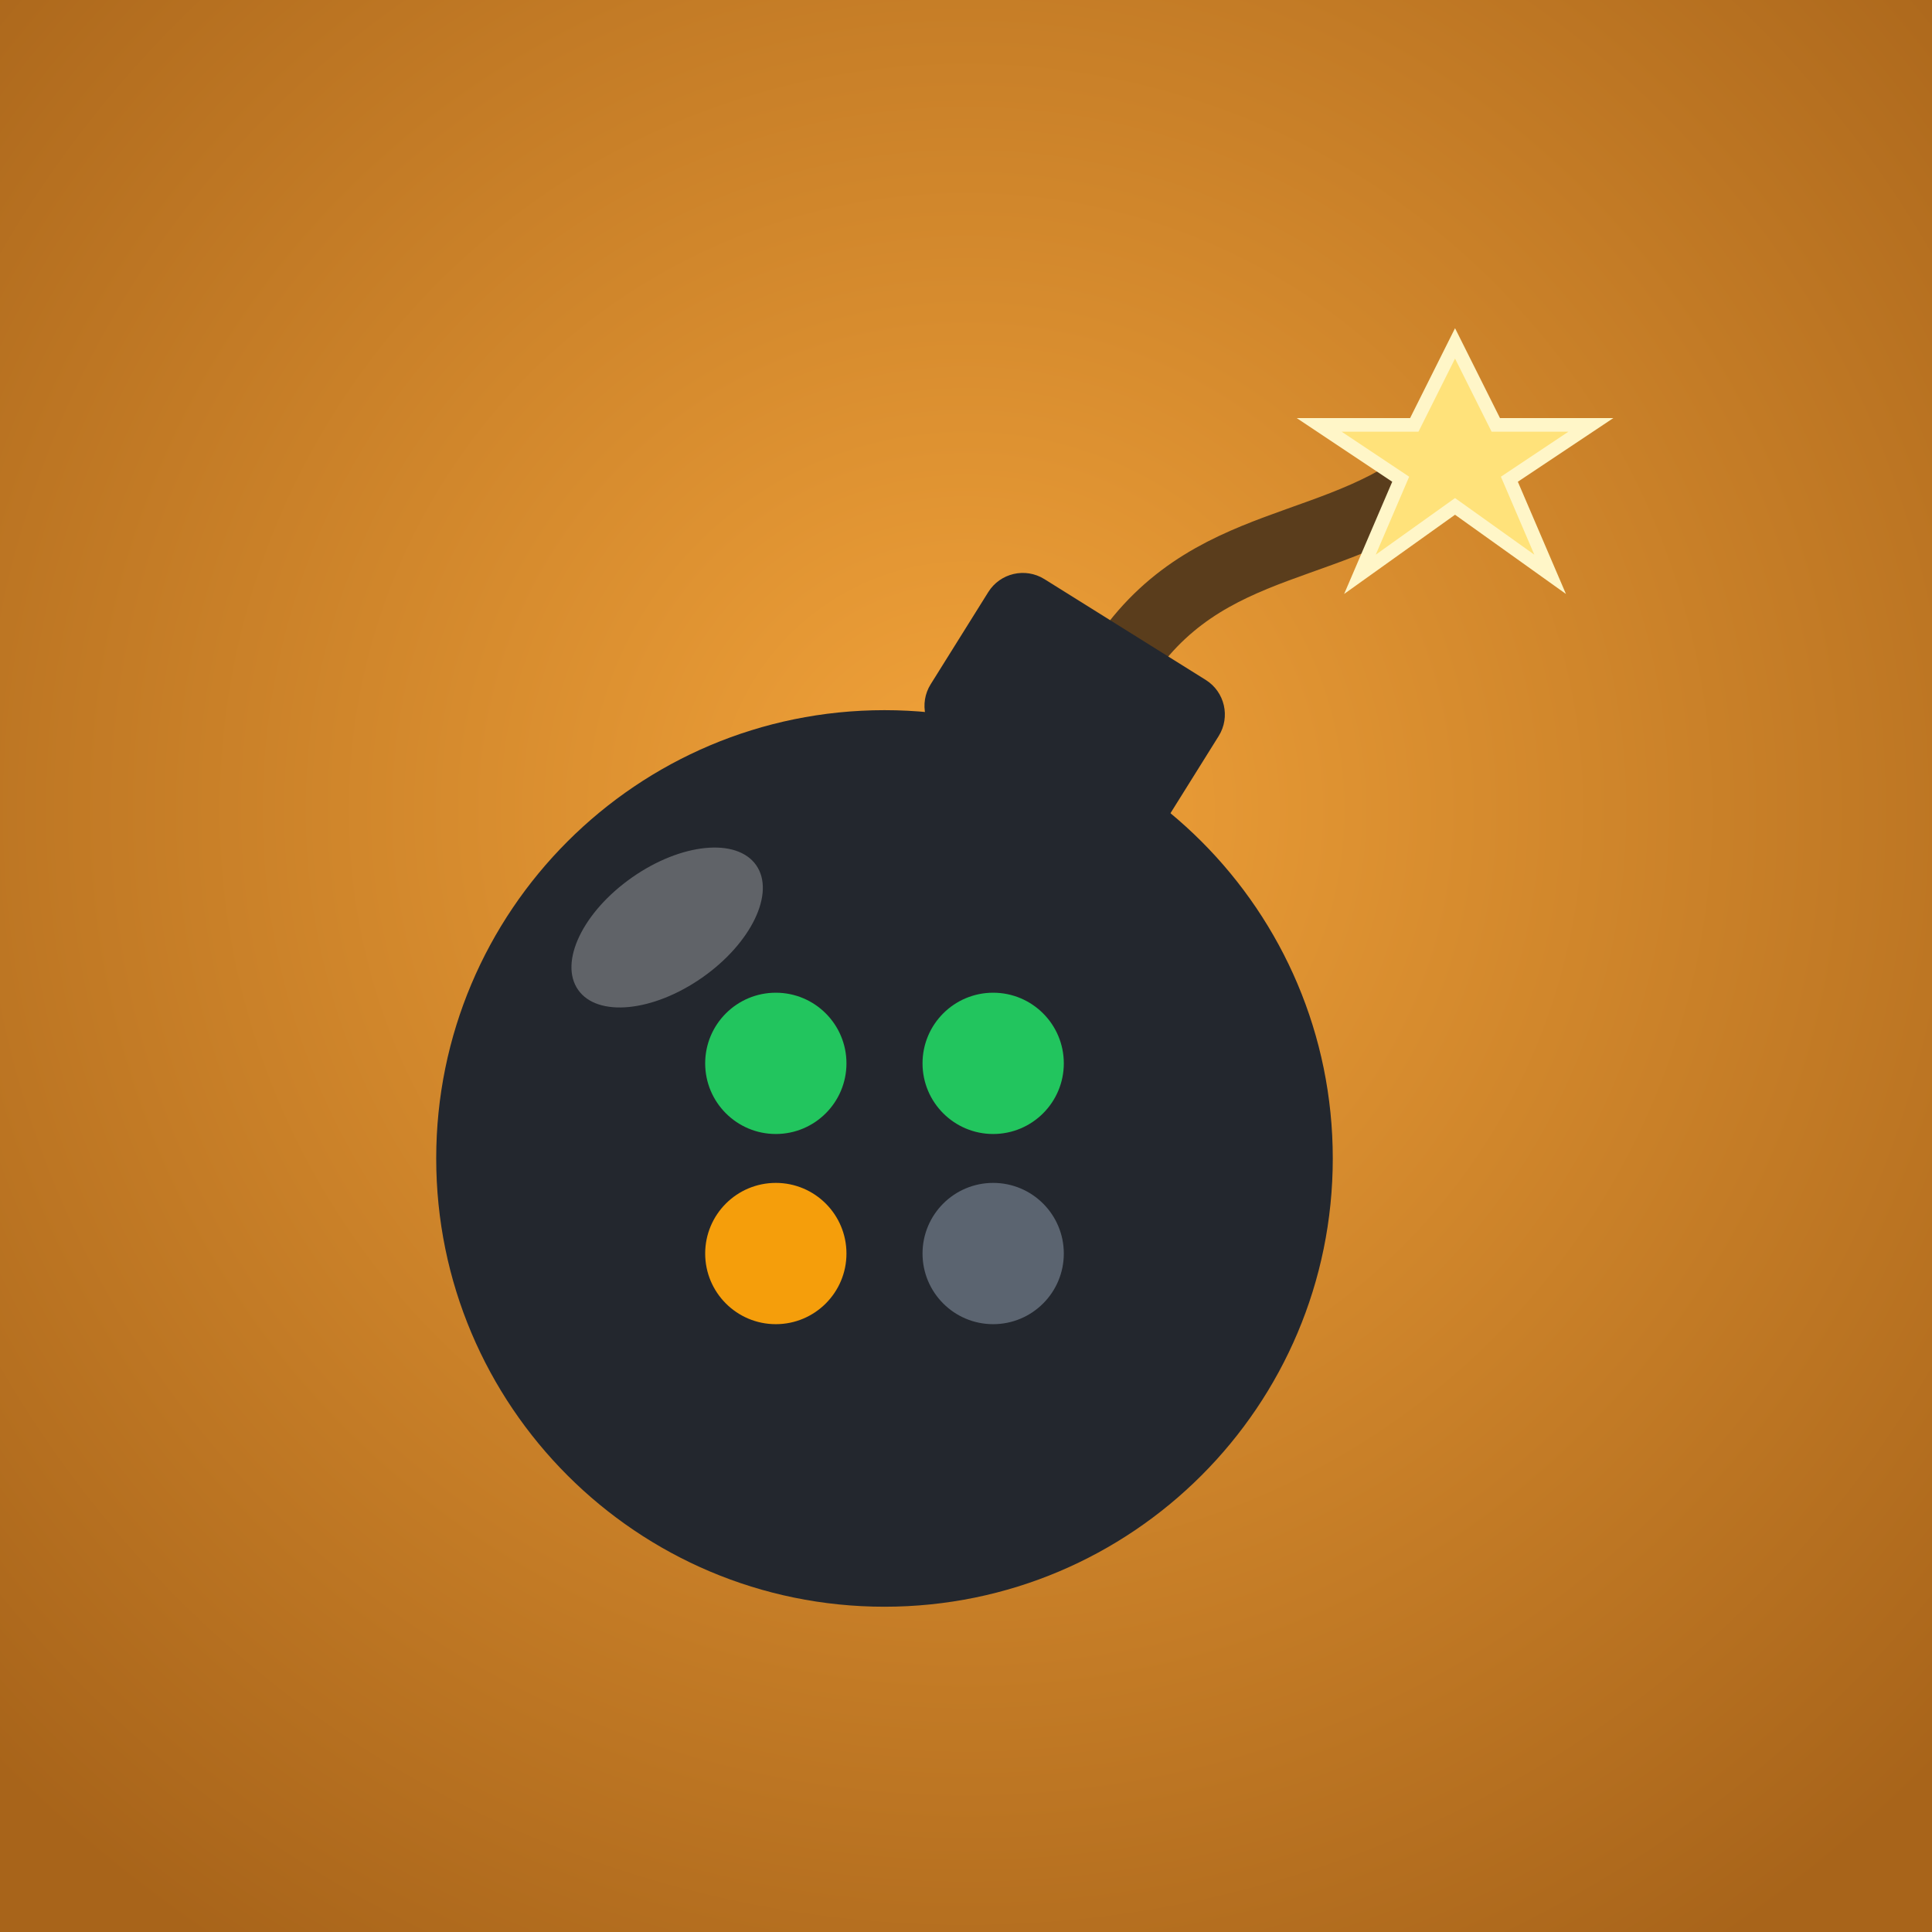
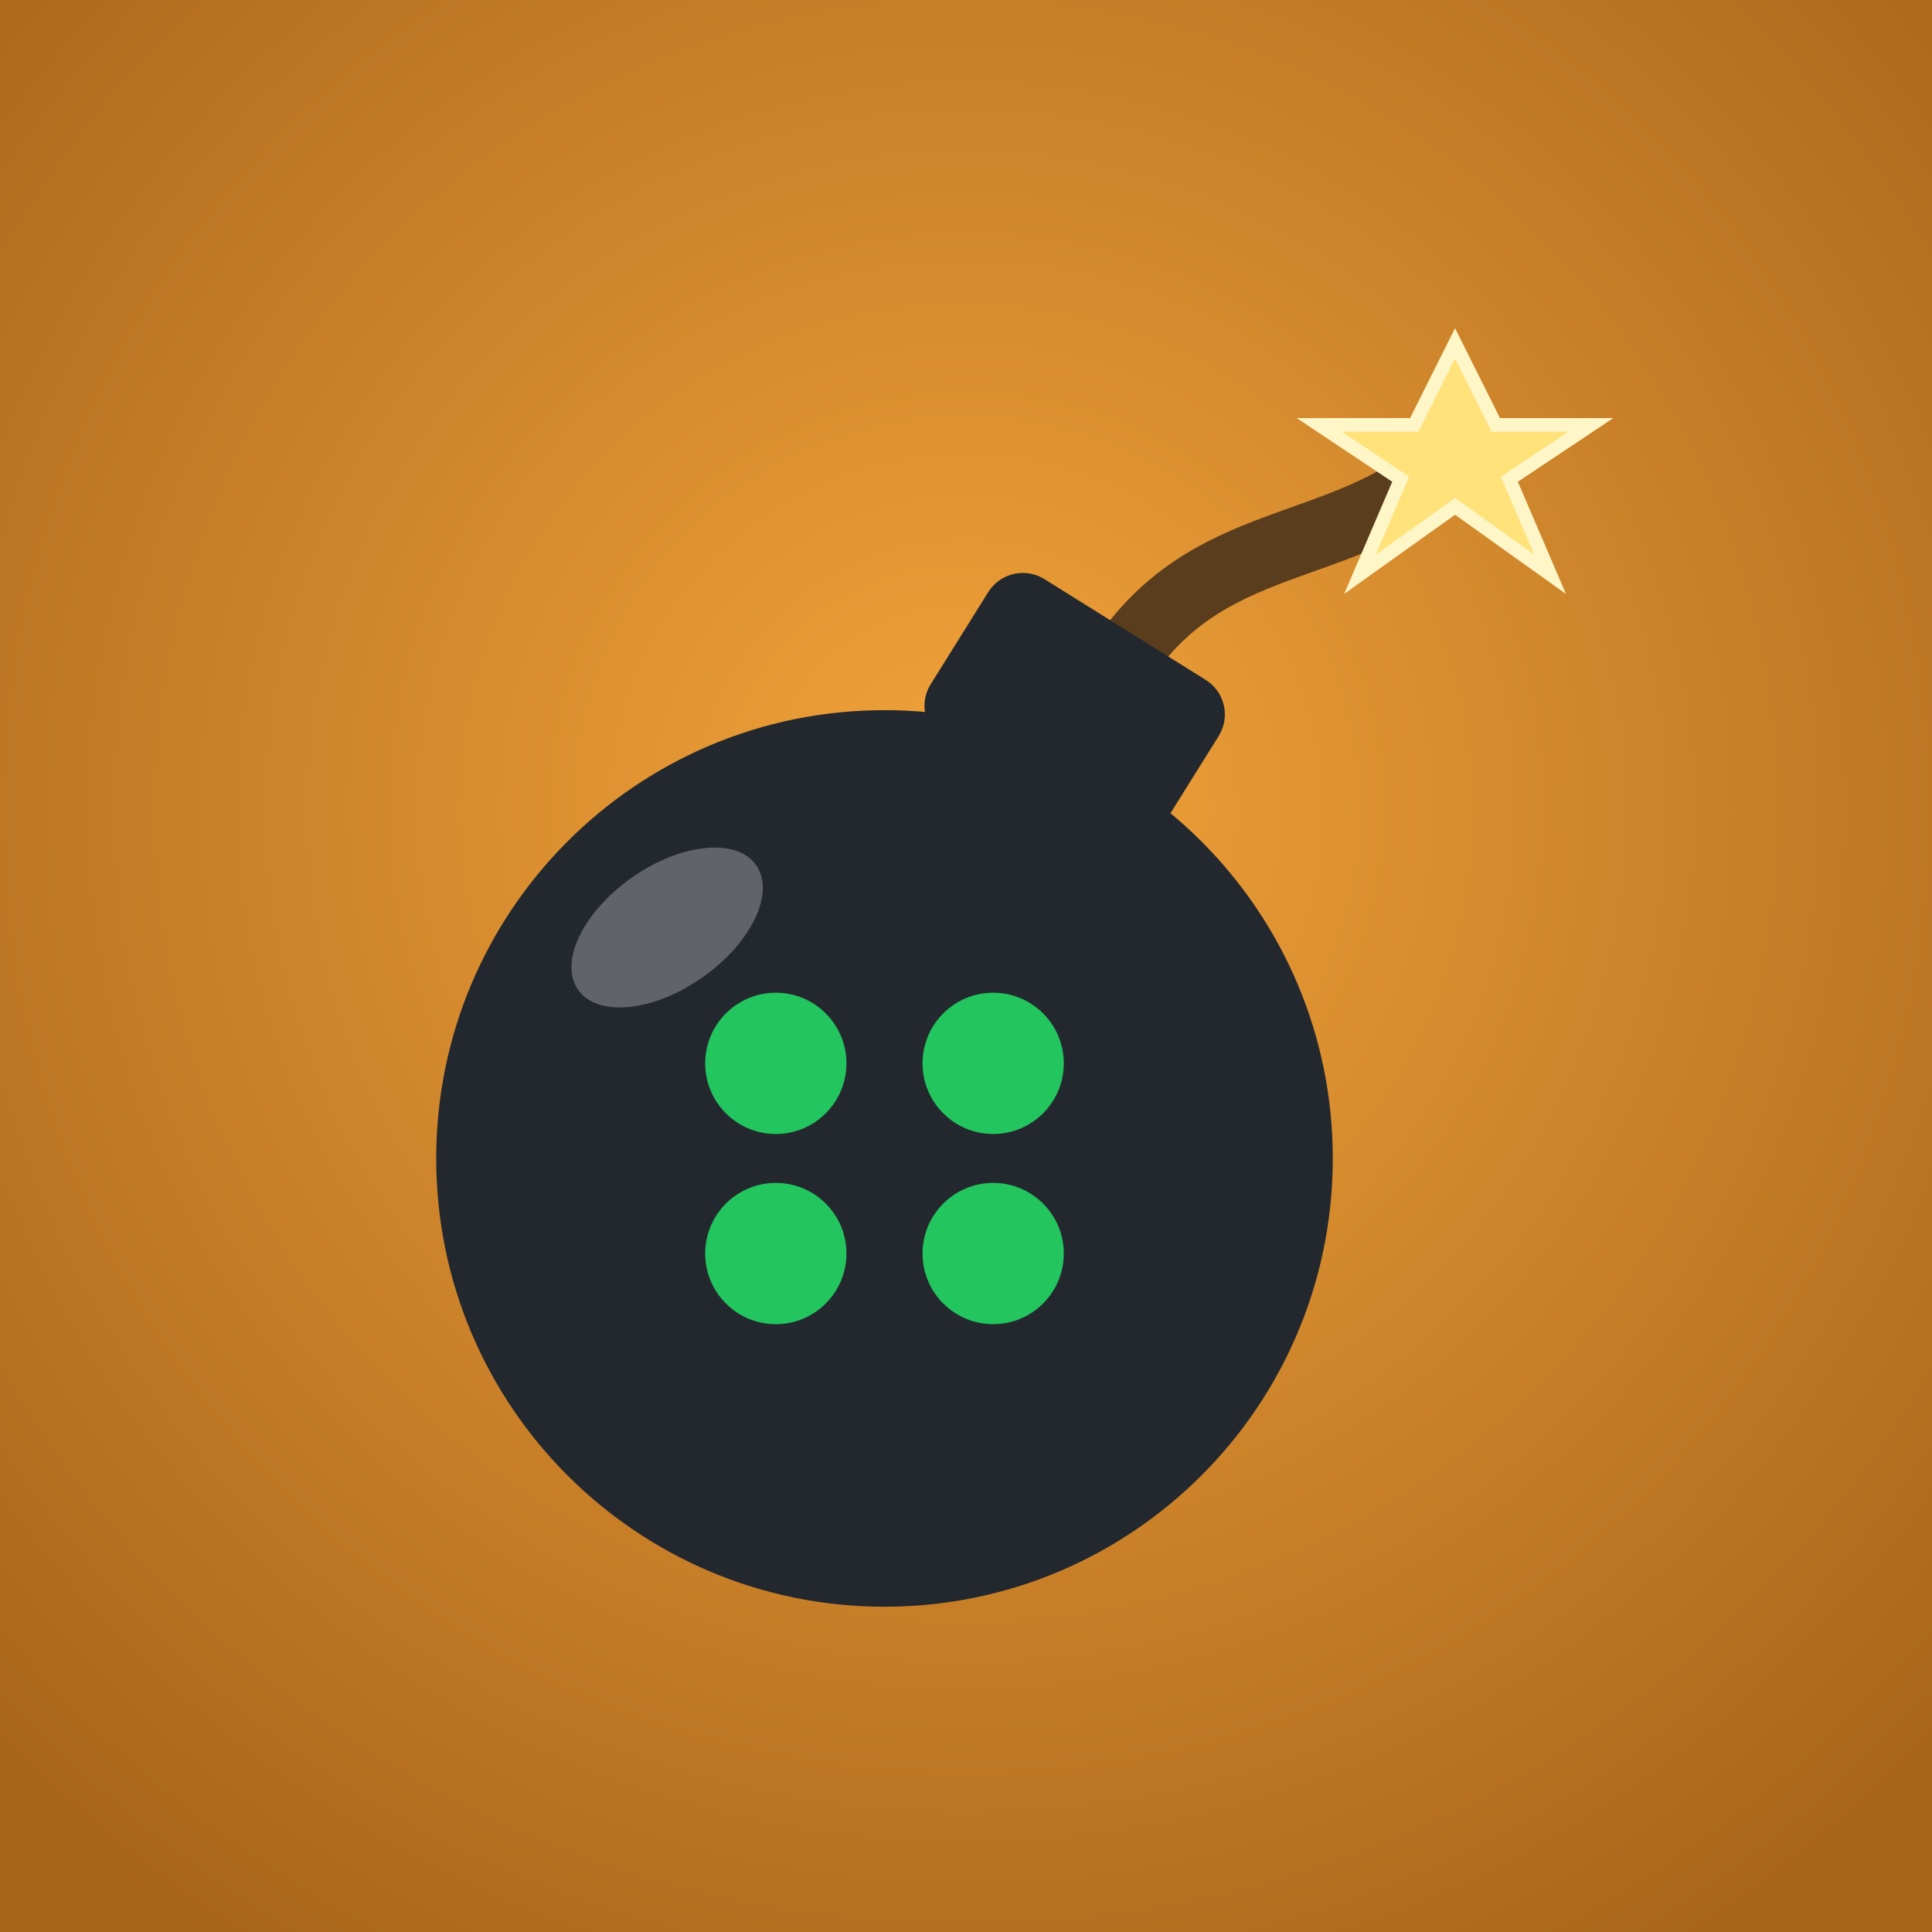
<svg xmlns="http://www.w3.org/2000/svg" viewBox="0 0 1024 1024" width="1024" height="1024">
  <defs>
    <radialGradient id="bg" cx="50%" cy="42%" r="70%">
      <stop offset="0" stop-color="#f2a33a" />
      <stop offset="1" stop-color="#a8641a" />
    </radialGradient>
  </defs>
  <rect width="1024" height="1024" fill="url(#bg)" />
  <g transform="translate(152 182) scale(7.2)">
    <path d="M60 26 C 66 14, 76 16, 84 10" fill="none" stroke="#5a3d1c" stroke-width="5" stroke-linecap="round" />
    <rect x="48" y="20" width="20" height="14" rx="3" transform="rotate(32 58 27)" fill="#23272e" />
    <circle cx="44" cy="60" r="33" fill="#23272e" />
    <ellipse cx="28" cy="43" rx="8" ry="4.5" transform="rotate(-35 28 43)" fill="#fff" opacity=".28" />
    <path d="M86 0 L89 6 L96 6 L90 10 L93 17 L86 12 L79 17 L82 10 L76 6 L83 6 Z" fill="#ffe27a" stroke="#fff6c8" stroke-width="1" />
    <g transform="translate(44 60)">
      <circle cx="-8" cy="-7" r="5.2" fill="#22c55e" />
      <circle cx="8" cy="-7" r="5.2" fill="#22c55e" />
-       <circle cx="-8" cy="7" r="5.2" fill="#f59e0b" />
-       <circle cx="8" cy="7" r="5.2" fill="#5b6470" />
+       <circle cx="-8" cy="7" r="5.2" fill="#22c55e" />
+       <circle cx="8" cy="7" r="5.2" fill="#22c55e" />
    </g>
  </g>
</svg>
